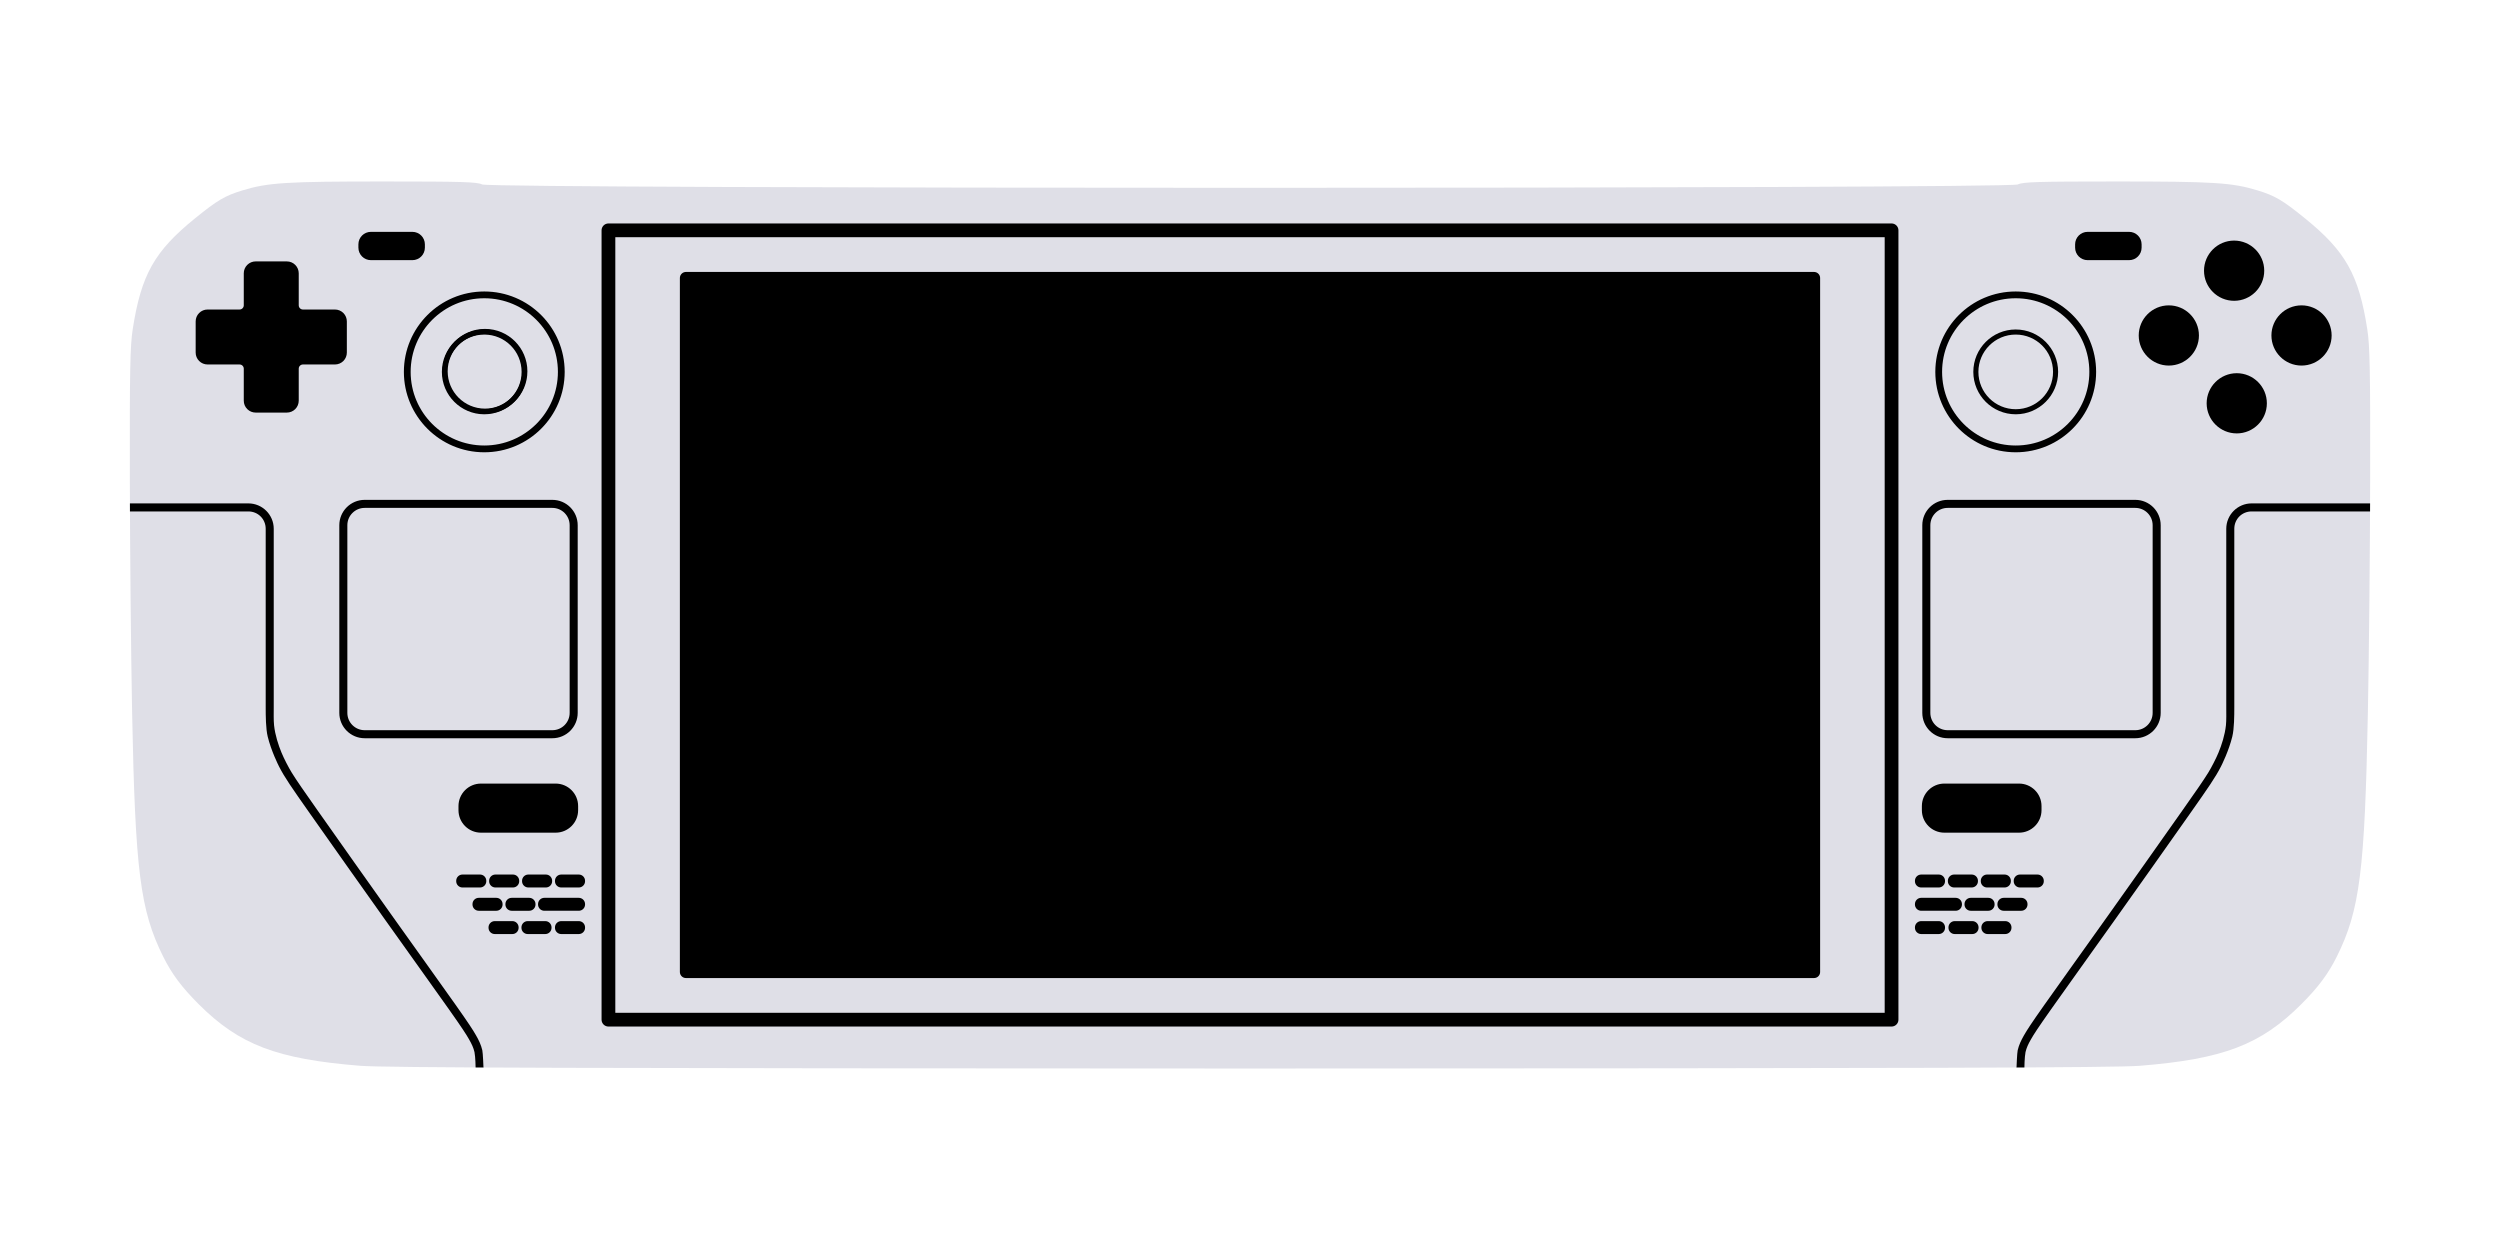
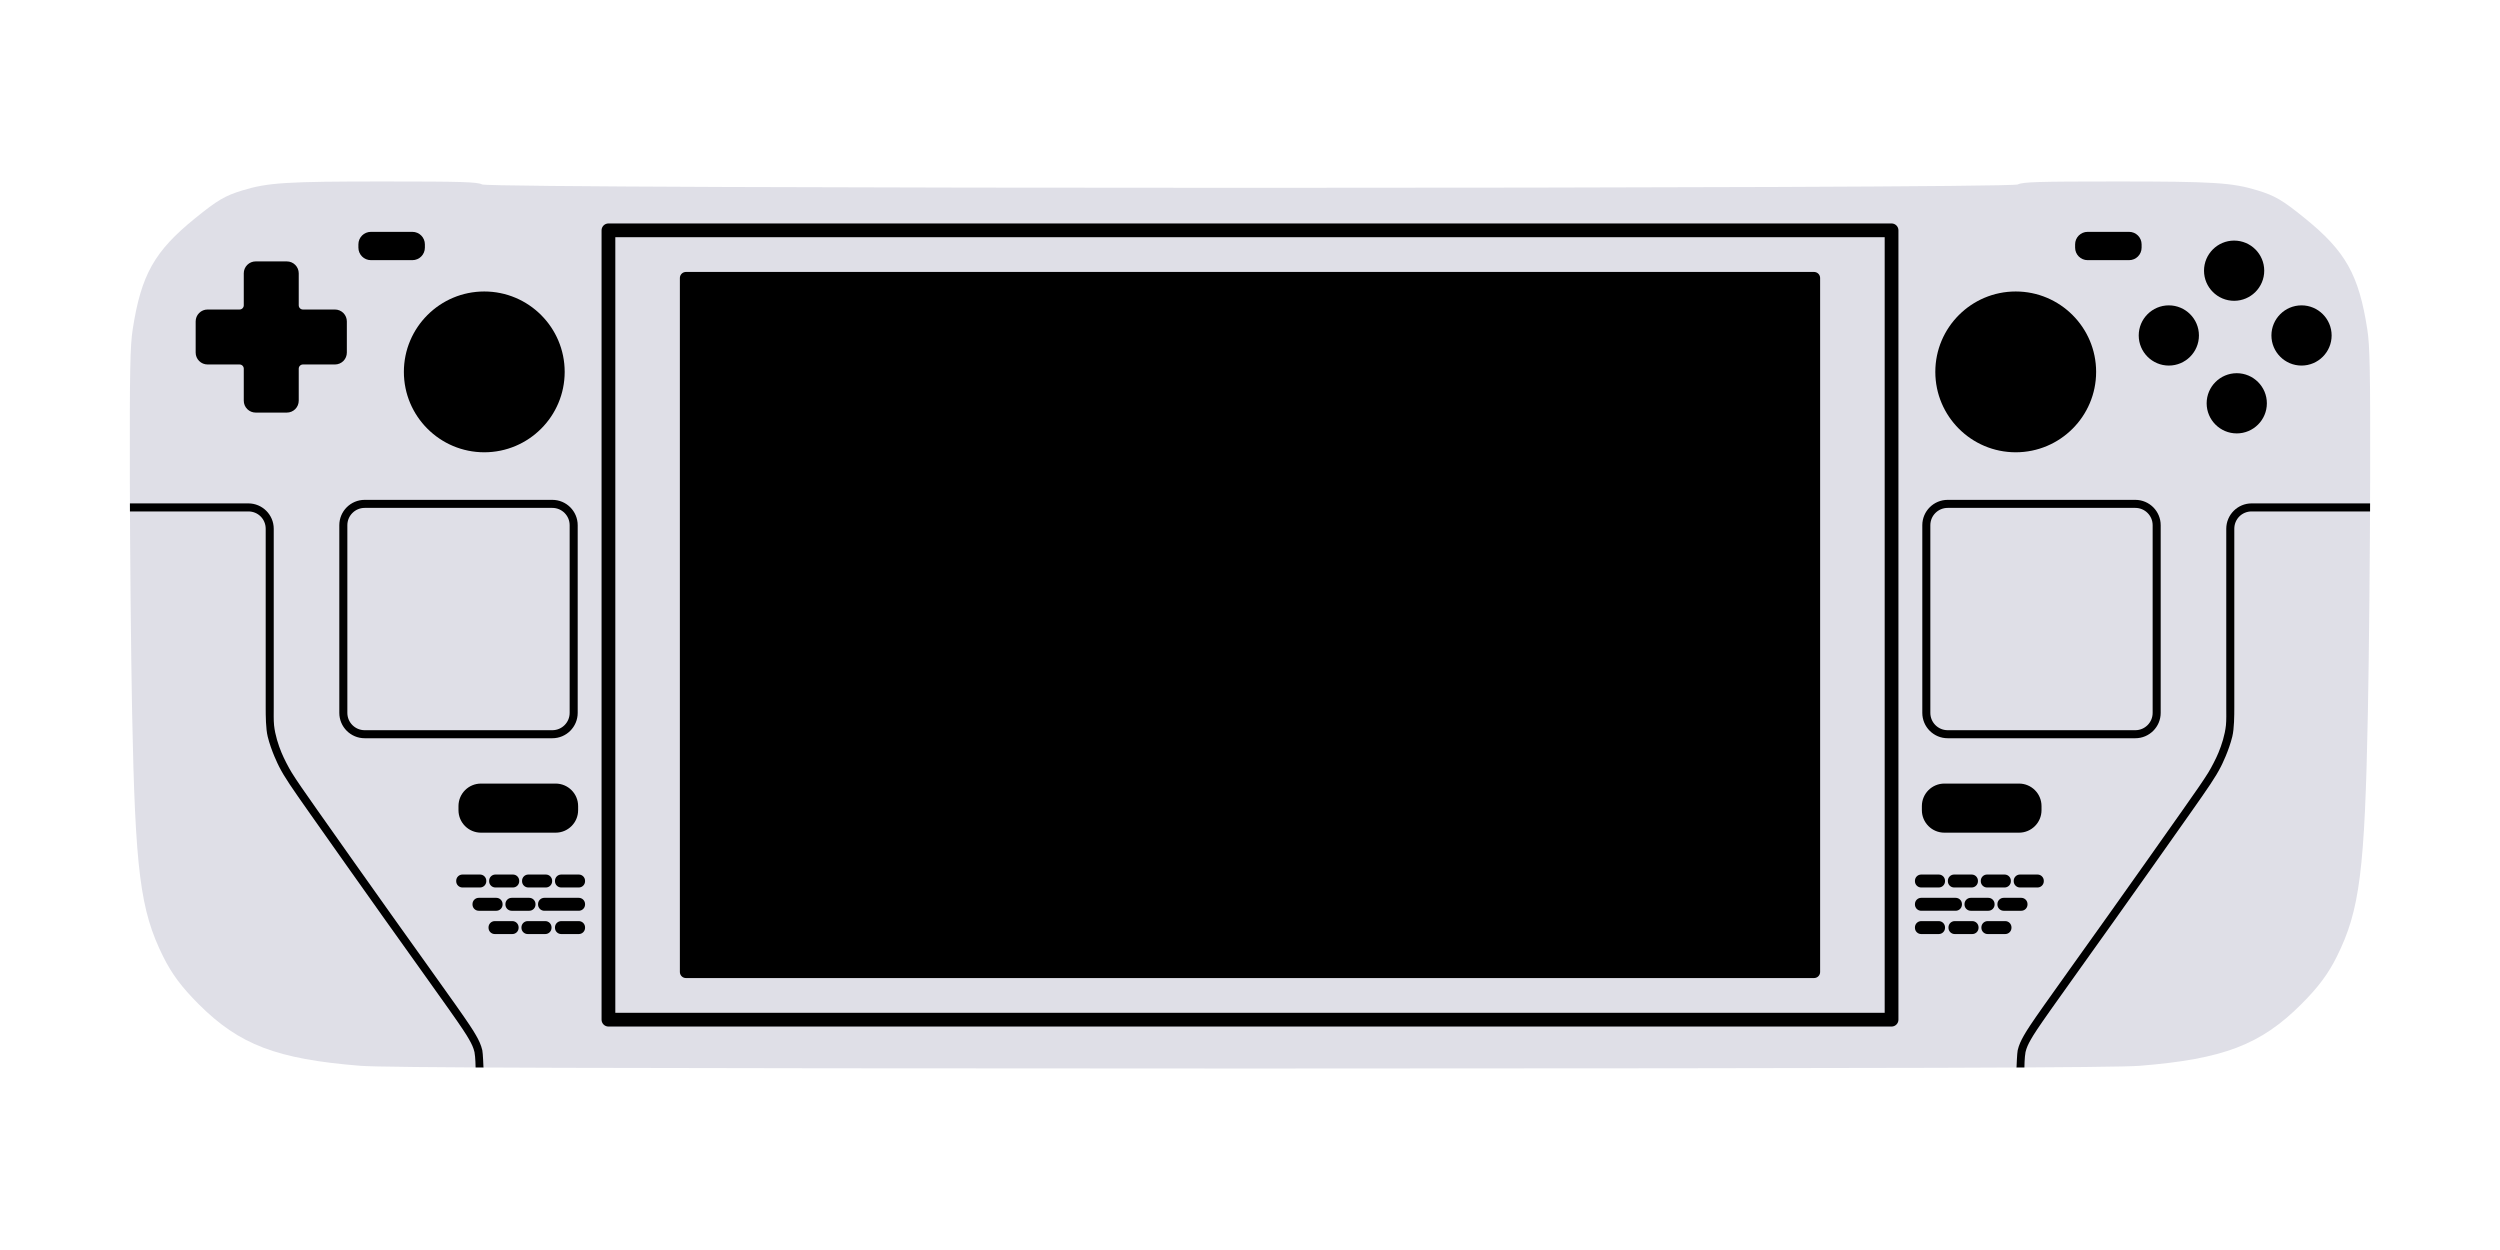
- <svg xmlns="http://www.w3.org/2000/svg" xml:space="preserve" width="1000" height="500">
-   <path d="M153.64 72.59c-39.215-.005-46.526.458-56.751 3.596-6.925 2.125-9.911 3.886-18.77 11.059-16.37 13.254-21.641 22.623-25.04 44.496-1.03 6.625-1.219 16.493-1.144 59.552.049 28.386.46 70.548.911 93.694 1.24 63.495 3.232 79.155 12.432 97.664 3.437 6.916 7.4 12.228 14.185 19.013 16.254 16.253 31.21 21.962 64.593 24.65 9.656.778 87.598 1.018 353.813 1.096h4.261c266.216-.078 344.158-.318 353.814-1.095 33.384-2.69 48.34-8.398 64.593-24.651 6.784-6.785 10.748-12.097 14.185-19.013 9.2-18.51 11.191-34.169 12.432-97.664.452-23.146.862-65.308.911-93.694.075-43.059-.115-52.927-1.144-59.552-3.399-21.873-8.67-31.242-25.04-44.496-8.859-7.173-11.845-8.934-18.77-11.059-10.225-3.138-17.536-3.602-56.75-3.596-31.22.004-37.297.188-39.219 1.19-3.45 1.8-610.83 1.802-614.284 0-1.922-1.002-7.999-1.186-39.218-1.19" style="fill:#dfdfe7;fill-rule:evenodd;stroke:none;stroke-width:4.398;stroke-linecap:round;stroke-miterlimit:7;paint-order:stroke markers fill;fill-opacity:1" />
-   <path d="M806.29 131.792c-9.36 0-16.963 7.601-16.963 16.961s7.603 16.963 16.963 16.963 16.96-7.603 16.96-16.963-7.6-16.96-16.96-16.96m0 2.033c8.253 0 14.927 6.675 14.927 14.928s-6.674 14.93-14.927 14.93-14.93-6.677-14.93-14.93 6.677-14.928 14.93-14.928" style="baseline-shift:baseline;display:inline;overflow:visible;opacity:1;vector-effect:none;stop-color:#000;stop-opacity:1" />
-   <circle cx="806.289" cy="148.754" r="30.806" style="fill:none;stroke:#000;stroke-width:2.711;stroke-opacity:1" />
-   <rect width="92.137" height="92.137" x="770.53" y="201.551" rx="8.539" style="fill:none;fill-rule:evenodd;stroke:#000;stroke-width:3.216;stroke-linecap:round;stroke-miterlimit:7;stroke-opacity:1;paint-order:stroke markers fill" />
-   <rect width="92.137" height="92.137" x="-229.47" y="201.551" rx="8.539" style="fill:none;fill-rule:evenodd;stroke:#000;stroke-width:3.216;stroke-linecap:round;stroke-miterlimit:7;stroke-opacity:1;paint-order:stroke markers fill" transform="scale(-1 1)" />
-   <circle cx="-193.995" cy="148.522" r="16.284" style="fill:none;stroke:#000;stroke-width:1.356;stroke-opacity:1" transform="scale(-1 1)" />
-   <circle cx="-193.995" cy="148.522" r="15.607" style="fill:none;stroke:#000;stroke-width:1.356;stroke-opacity:1" transform="scale(-1 1)" />
-   <path d="M893.65 96.235c-6.641 0-12.043 5.401-12.043 12.043s5.402 12.042 12.043 12.042c6.642 0 12.042-5.4 12.042-12.042s-5.4-12.043-12.042-12.043m-26.118 25.908c-6.641 0-12.043 5.401-12.043 12.043s5.402 12.043 12.043 12.043c6.642 0 12.042-5.402 12.042-12.043 0-6.642-5.4-12.043-12.042-12.043m53.079 0c-6.643 0-12.043 5.4-12.043 12.042s5.401 12.043 12.043 12.043 12.04-5.401 12.04-12.043-5.399-12.043-12.04-12.043m-25.908 27.137c-6.642 0-12.043 5.401-12.043 12.043s5.401 12.042 12.043 12.042 12.042-5.4 12.042-12.042-5.4-12.043-12.042-12.043" style="baseline-shift:baseline;display:inline;overflow:visible;vector-effect:none;fill:#000;fill-opacity:1;stroke-width:.516;stop-color:#000" />
-   <path d="M102.278 104.563a4.756 4.756 0 0 0-4.769 4.769v12.795a1.68 1.68 0 0 1-1.68 1.68H83.034a4.756 4.756 0 0 0-4.769 4.769v12.447a4.756 4.756 0 0 0 4.77 4.768h12.794a1.68 1.68 0 0 1 1.68 1.68v12.795a4.756 4.756 0 0 0 4.769 4.77h12.448a4.756 4.756 0 0 0 4.768-4.77v-12.794a1.68 1.68 0 0 1 1.68-1.68h12.797a4.756 4.756 0 0 0 4.766-4.769v-12.447a4.756 4.756 0 0 0-4.767-4.768h-12.797a1.68 1.68 0 0 1-1.68-1.68v-12.796a4.756 4.756 0 0 0-4.767-4.768z" style="fill:#000;fill-opacity:1;fill-rule:evenodd;stroke:none;stroke-width:2.022;stroke-miterlimit:7;paint-order:stroke markers fill" />
-   <rect width="47.858" height="19.637" x="768.75" y="313.432" rx="9" style="fill:#000;fill-opacity:1;fill-rule:evenodd;stroke:none;stroke-width:3.39;stroke-linecap:round;stroke-miterlimit:7;paint-order:stroke markers fill" />
-   <rect width="47.858" height="19.637" x="-231.25" y="313.432" rx="9" style="fill:#000;fill-opacity:1;fill-rule:evenodd;stroke:none;stroke-width:3.39;stroke-linecap:round;stroke-miterlimit:7;paint-order:stroke markers fill" transform="scale(-1 1)" />
-   <rect width="11.255" height="4.399" x="766.365" y="350.205" rx="2.117" style="fill:#000;fill-opacity:1;fill-rule:evenodd;stroke:#000;stroke-width:.778;stroke-linecap:round;stroke-miterlimit:7;stroke-opacity:1;paint-order:stroke markers fill" />
-   <rect width="11.255" height="4.399" x="779.534" y="350.205" rx="2.117" style="fill:#000;fill-opacity:1;fill-rule:evenodd;stroke:#000;stroke-width:.778;stroke-linecap:round;stroke-miterlimit:7;stroke-opacity:1;paint-order:stroke markers fill" />
-   <rect width="11.255" height="4.399" x="792.704" y="350.205" rx="2.117" style="fill:#000;fill-opacity:1;fill-rule:evenodd;stroke:#000;stroke-width:.778;stroke-linecap:round;stroke-miterlimit:7;stroke-opacity:1;paint-order:stroke markers fill" />
-   <rect width="11.255" height="4.399" x="805.873" y="350.205" rx="2.117" style="fill:#000;fill-opacity:1;fill-rule:evenodd;stroke:#000;stroke-width:.778;stroke-linecap:round;stroke-miterlimit:7;stroke-opacity:1;paint-order:stroke markers fill" />
-   <rect width="11.255" height="4.399" x="766.365" y="368.834" rx="2.117" style="fill:#000;fill-opacity:1;fill-rule:evenodd;stroke:#000;stroke-width:.778;stroke-linecap:round;stroke-miterlimit:7;stroke-opacity:1;paint-order:stroke markers fill" />
-   <rect width="11.255" height="4.399" x="779.776" y="368.834" rx="2.117" style="fill:#000;fill-opacity:1;fill-rule:evenodd;stroke:#000;stroke-width:.778;stroke-linecap:round;stroke-miterlimit:7;stroke-opacity:1;paint-order:stroke markers fill" />
-   <rect width="11.255" height="4.399" x="792.945" y="368.834" rx="2.117" style="fill:#000;fill-opacity:1;fill-rule:evenodd;stroke:#000;stroke-width:.778;stroke-linecap:round;stroke-miterlimit:7;stroke-opacity:1;paint-order:stroke markers fill" />
-   <rect width="11.255" height="4.399" x="786.189" y="359.52" rx="2.117" style="fill:#000;fill-opacity:1;fill-rule:evenodd;stroke:#000;stroke-width:.778;stroke-linecap:round;stroke-miterlimit:7;stroke-opacity:1;paint-order:stroke markers fill" />
-   <rect width="11.255" height="4.399" x="799.358" y="359.52" rx="2.117" style="fill:#000;fill-opacity:1;fill-rule:evenodd;stroke:#000;stroke-width:.778;stroke-linecap:round;stroke-miterlimit:7;stroke-opacity:1;paint-order:stroke markers fill" />
-   <path d="M768.482 359.13a2.51 2.51 0 0 0-2.505 2.507v.164a2.51 2.51 0 0 0 2.505 2.506h13.79a2.51 2.51 0 0 0 2.507-2.506v-.164a2.51 2.51 0 0 0-2.508-2.506z" style="fill:#000;fill-opacity:1;fill-rule:evenodd;stroke:none;stroke-width:.22;stroke-linecap:square;stroke-miterlimit:7;stroke-opacity:1;paint-order:stroke markers fill" />
-   <rect width="11.255" height="4.399" x="-233.635" y="350.205" rx="2.117" style="fill:#000;fill-opacity:1;fill-rule:evenodd;stroke:#000;stroke-width:.778;stroke-linecap:round;stroke-miterlimit:7;stroke-opacity:1;paint-order:stroke markers fill" transform="scale(-1 1)" />
-   <rect width="11.255" height="4.399" x="-220.466" y="350.205" rx="2.117" style="fill:#000;fill-opacity:1;fill-rule:evenodd;stroke:#000;stroke-width:.778;stroke-linecap:round;stroke-miterlimit:7;stroke-opacity:1;paint-order:stroke markers fill" transform="scale(-1 1)" />
-   <rect width="11.255" height="4.399" x="-207.296" y="350.205" rx="2.117" style="fill:#000;fill-opacity:1;fill-rule:evenodd;stroke:#000;stroke-width:.778;stroke-linecap:round;stroke-miterlimit:7;stroke-opacity:1;paint-order:stroke markers fill" transform="scale(-1 1)" />
-   <rect width="11.255" height="4.399" x="-194.127" y="350.205" rx="2.117" style="fill:#000;fill-opacity:1;fill-rule:evenodd;stroke:#000;stroke-width:.778;stroke-linecap:round;stroke-miterlimit:7;stroke-opacity:1;paint-order:stroke markers fill" transform="scale(-1 1)" />
-   <rect width="11.255" height="4.399" x="-233.635" y="368.834" rx="2.117" style="fill:#000;fill-opacity:1;fill-rule:evenodd;stroke:#000;stroke-width:.778;stroke-linecap:round;stroke-miterlimit:7;stroke-opacity:1;paint-order:stroke markers fill" transform="scale(-1 1)" />
-   <rect width="11.255" height="4.399" x="-220.224" y="368.834" rx="2.117" style="fill:#000;fill-opacity:1;fill-rule:evenodd;stroke:#000;stroke-width:.778;stroke-linecap:round;stroke-miterlimit:7;stroke-opacity:1;paint-order:stroke markers fill" transform="scale(-1 1)" />
-   <rect width="11.255" height="4.399" x="-207.055" y="368.834" rx="2.117" style="fill:#000;fill-opacity:1;fill-rule:evenodd;stroke:#000;stroke-width:.778;stroke-linecap:round;stroke-miterlimit:7;stroke-opacity:1;paint-order:stroke markers fill" transform="scale(-1 1)" />
-   <rect width="11.255" height="4.399" x="-213.811" y="359.52" rx="2.117" style="fill:#000;fill-opacity:1;fill-rule:evenodd;stroke:#000;stroke-width:.778;stroke-linecap:round;stroke-miterlimit:7;stroke-opacity:1;paint-order:stroke markers fill" transform="scale(-1 1)" />
-   <rect width="11.255" height="4.399" x="-200.642" y="359.52" rx="2.117" style="fill:#000;fill-opacity:1;fill-rule:evenodd;stroke:#000;stroke-width:.778;stroke-linecap:round;stroke-miterlimit:7;stroke-opacity:1;paint-order:stroke markers fill" transform="scale(-1 1)" />
-   <path d="M217.729 359.13a2.51 2.51 0 0 0-2.508 2.507v.164a2.51 2.51 0 0 0 2.508 2.506h13.789a2.51 2.51 0 0 0 2.505-2.506v-.164a2.51 2.51 0 0 0-2.505-2.506z" style="baseline-shift:baseline;display:inline;overflow:visible;vector-effect:none;fill:#000;fill-opacity:1;fill-rule:evenodd;stroke-width:1.191;stroke-linecap:round;stroke-miterlimit:7;paint-order:stroke markers fill;stop-color:#000" />
-   <rect width="26.593" height="11.322" x="830.047" y="92.741" rx="5.001" style="fill:#000;fill-opacity:1;fill-rule:evenodd;stroke:none;stroke-width:1.919;stroke-linecap:round;stroke-miterlimit:7;paint-order:stroke markers fill" />
-   <rect width="26.593" height="11.322" x="-169.953" y="92.741" rx="5.001" style="fill:#000;fill-opacity:1;fill-rule:evenodd;stroke:none;stroke-width:1.919;stroke-linecap:round;stroke-miterlimit:7;paint-order:stroke markers fill" transform="scale(-1 1)" />
-   <rect width="513.249" height="315.732" x="243.375" y="92.134" rx="19.818" ry="0" style="fill:none;fill-opacity:1;fill-rule:evenodd;stroke:#000;stroke-width:5.5;stroke-linecap:square;stroke-linejoin:round;stroke-miterlimit:7;stroke-opacity:1;paint-order:stroke markers fill" />
-   <rect width="451.261" height="277.599" x="274.369" y="111.2" rx="17.425" ry="0" style="fill:#000;fill-opacity:1;fill-rule:evenodd;stroke:#000;stroke-width:4.836;stroke-linecap:square;stroke-linejoin:round;stroke-miterlimit:7;stroke-opacity:1;paint-order:stroke markers fill" />
-   <path d="M99.348 201.358c5.593 0 10.145 4.554 10.145 10.147v71.516c0 1.957-.078 5.136.13 7.08.43 3.975 1.717 7.896 3 10.997.943 2.281 2.776 5.848 4.073 7.95 1.969 3.192 4.842 7.31 9.98 14.612a11018 11018 0 0 0 30.162 42.63c10.67 14.996 19.93 27.885 25.352 35.567 5.42 7.68 7.023 10.183 8.209 12.259s2.024 3.855 2.526 5.988c.248 1.051.466 6.897.466 6.897l-3.15-.019s-.044-4.107-.447-6.14c-.413-1.756-1.068-3.169-2.189-5.13-1.12-1.962-2.64-4.345-8.044-12.001-5.404-7.657-14.67-20.555-25.344-35.557a10999 10999 0 0 1-30.17-42.642c-7.415-10.539-10.215-14.57-12.42-18.891-.366-.72-3.147-6.271-4.548-11.99-.77-3.139-.801-8.424-.801-11.665v-71.46c0-3.868-3.063-6.933-6.93-6.933h-47.37l-.013-3.215zm801.304 0c-5.593 0-10.145 4.554-10.145 10.147v71.516c0 1.957.078 5.136-.13 7.08-.43 3.975-1.717 7.896-3 10.997-.943 2.281-2.776 5.848-4.073 7.95-1.969 3.192-4.842 7.31-9.98 14.612a11018 11018 0 0 1-30.162 42.63c-10.67 14.996-19.93 27.885-25.352 35.567-5.42 7.68-7.023 10.183-8.209 12.259s-2.024 3.855-2.526 5.988c-.248 1.051-.466 6.897-.466 6.897l3.15-.019s.044-4.107.447-6.14c.413-1.756 1.068-3.169 2.189-5.13 1.12-1.962 2.64-4.345 8.044-12.001 5.404-7.657 14.67-20.555 25.344-35.557a10999 10999 0 0 0 30.17-42.642c7.416-10.539 10.215-14.57 12.42-18.891.366-.72 3.147-6.271 4.548-11.99.77-3.139.801-8.424.801-11.665v-71.46c0-3.868 3.063-6.933 6.93-6.933h47.37l.013-3.215z" style="baseline-shift:baseline;display:inline;overflow:visible;vector-effect:none;fill:#000;fill-opacity:1;fill-rule:evenodd;stroke-width:1.191;stroke-linecap:round;stroke-miterlimit:7;paint-order:stroke markers fill;stop-color:#000" />
-   <g transform="translate(-612.577)">
-     <path d="M806.29 131.792c-9.36 0-16.963 7.601-16.963 16.961s7.603 16.963 16.963 16.963 16.96-7.603 16.96-16.963-7.6-16.96-16.96-16.96m0 2.033c8.253 0 14.927 6.675 14.927 14.928s-6.674 14.93-14.927 14.93-14.93-6.677-14.93-14.93 6.677-14.928 14.93-14.928" style="baseline-shift:baseline;display:inline;overflow:visible;opacity:1;vector-effect:none;stop-color:#000;stop-opacity:1" />
-     <circle cx="806.289" cy="148.754" r="30.806" style="fill:none;stroke:#000;stroke-width:2.711;stroke-opacity:1" />
+ <svg xmlns="http://www.w3.org/2000/svg" xml:space="preserve" width="1000" height="500" version="1.1" id="svg29">
+   <defs id="defs29" />
+   <path d="M153.64 72.59c-39.215-.005-46.526.458-56.751 3.596-6.925 2.125-9.911 3.886-18.77 11.059-16.37 13.254-21.641 22.623-25.04 44.496-1.03 6.625-1.219 16.493-1.144 59.552.049 28.386.46 70.548.911 93.694 1.24 63.495 3.232 79.155 12.432 97.664 3.437 6.916 7.4 12.228 14.185 19.013 16.254 16.253 31.21 21.962 64.593 24.65 9.656.778 87.598 1.018 353.813 1.096h4.261c266.216-.078 344.158-.318 353.814-1.095 33.384-2.69 48.34-8.398 64.593-24.651 6.784-6.785 10.748-12.097 14.185-19.013 9.2-18.51 11.191-34.169 12.432-97.664.452-23.146.862-65.308.911-93.694.075-43.059-.115-52.927-1.144-59.552-3.399-21.873-8.67-31.242-25.04-44.496-8.859-7.173-11.845-8.934-18.77-11.059-10.225-3.138-17.536-3.602-56.75-3.596-31.22.004-37.297.188-39.219 1.19-3.45 1.8-610.83 1.802-614.284 0-1.922-1.002-7.999-1.186-39.218-1.19" style="fill:#dfdfe7;fill-rule:evenodd;stroke:none;stroke-width:4.398;stroke-linecap:round;stroke-miterlimit:7;paint-order:stroke markers fill;fill-opacity:1" id="path1" />
+   <path style="baseline-shift:baseline;display:inline;overflow:visible;opacity:1;vector-effect:none;enable-background:accumulate;stop-color:#000000;stop-opacity:1" d="m 806.289,116.592 c -17.746,0 -32.162,14.416 -32.162,32.162 0,17.746 14.416,32.162 32.162,32.162 17.746,0 32.162,-14.416 32.162,-32.162 0,-17.746 -14.416,-32.162 -32.162,-32.162 z" id="circle2" />
+   <rect width="92.137" height="92.137" x="770.53" y="201.551" rx="8.539" style="fill:none;fill-rule:evenodd;stroke:#000;stroke-width:3.216;stroke-linecap:round;stroke-miterlimit:7;stroke-opacity:1;paint-order:stroke markers fill" id="rect2" />
+   <rect width="92.137" height="92.137" x="-229.47" y="201.551" rx="8.539" style="fill:none;fill-rule:evenodd;stroke:#000;stroke-width:3.216;stroke-linecap:round;stroke-miterlimit:7;stroke-opacity:1;paint-order:stroke markers fill" transform="scale(-1 1)" id="rect3" />
+   <path d="M893.65 96.235c-6.641 0-12.043 5.401-12.043 12.043s5.402 12.042 12.043 12.042c6.642 0 12.042-5.4 12.042-12.042s-5.4-12.043-12.042-12.043m-26.118 25.908c-6.641 0-12.043 5.401-12.043 12.043s5.402 12.043 12.043 12.043c6.642 0 12.042-5.402 12.042-12.043 0-6.642-5.4-12.043-12.042-12.043m53.079 0c-6.643 0-12.043 5.4-12.043 12.042s5.401 12.043 12.043 12.043 12.04-5.401 12.04-12.043-5.399-12.043-12.04-12.043m-25.908 27.137c-6.642 0-12.043 5.401-12.043 12.043s5.401 12.042 12.043 12.042 12.042-5.4 12.042-12.042-5.4-12.043-12.042-12.043" style="baseline-shift:baseline;display:inline;overflow:visible;vector-effect:none;fill:#000;fill-opacity:1;stroke-width:.516;stop-color:#000" id="path4" />
+   <path d="M102.278 104.563a4.756 4.756 0 0 0-4.769 4.769v12.795a1.68 1.68 0 0 1-1.68 1.68H83.034a4.756 4.756 0 0 0-4.769 4.769v12.447a4.756 4.756 0 0 0 4.77 4.768h12.794a1.68 1.68 0 0 1 1.68 1.68v12.795a4.756 4.756 0 0 0 4.769 4.77h12.448a4.756 4.756 0 0 0 4.768-4.77v-12.794a1.68 1.68 0 0 1 1.68-1.68h12.797a4.756 4.756 0 0 0 4.766-4.769v-12.447a4.756 4.756 0 0 0-4.767-4.768h-12.797a1.68 1.68 0 0 1-1.68-1.68v-12.796a4.756 4.756 0 0 0-4.767-4.768z" style="fill:#000;fill-opacity:1;fill-rule:evenodd;stroke:none;stroke-width:2.022;stroke-miterlimit:7;paint-order:stroke markers fill" id="path5" />
+   <rect width="47.858" height="19.637" x="768.75" y="313.432" rx="9" style="fill:#000;fill-opacity:1;fill-rule:evenodd;stroke:none;stroke-width:3.39;stroke-linecap:round;stroke-miterlimit:7;paint-order:stroke markers fill" id="rect5" />
+   <rect width="47.858" height="19.637" x="-231.25" y="313.432" rx="9" style="fill:#000;fill-opacity:1;fill-rule:evenodd;stroke:none;stroke-width:3.39;stroke-linecap:round;stroke-miterlimit:7;paint-order:stroke markers fill" transform="scale(-1 1)" id="rect6" />
+   <rect width="11.255" height="4.399" x="766.365" y="350.205" rx="2.117" style="fill:#000;fill-opacity:1;fill-rule:evenodd;stroke:#000;stroke-width:.778;stroke-linecap:round;stroke-miterlimit:7;stroke-opacity:1;paint-order:stroke markers fill" id="rect7" />
+   <rect width="11.255" height="4.399" x="779.534" y="350.205" rx="2.117" style="fill:#000;fill-opacity:1;fill-rule:evenodd;stroke:#000;stroke-width:.778;stroke-linecap:round;stroke-miterlimit:7;stroke-opacity:1;paint-order:stroke markers fill" id="rect8" />
+   <rect width="11.255" height="4.399" x="792.704" y="350.205" rx="2.117" style="fill:#000;fill-opacity:1;fill-rule:evenodd;stroke:#000;stroke-width:.778;stroke-linecap:round;stroke-miterlimit:7;stroke-opacity:1;paint-order:stroke markers fill" id="rect9" />
+   <rect width="11.255" height="4.399" x="805.873" y="350.205" rx="2.117" style="fill:#000;fill-opacity:1;fill-rule:evenodd;stroke:#000;stroke-width:.778;stroke-linecap:round;stroke-miterlimit:7;stroke-opacity:1;paint-order:stroke markers fill" id="rect10" />
+   <rect width="11.255" height="4.399" x="766.365" y="368.834" rx="2.117" style="fill:#000;fill-opacity:1;fill-rule:evenodd;stroke:#000;stroke-width:.778;stroke-linecap:round;stroke-miterlimit:7;stroke-opacity:1;paint-order:stroke markers fill" id="rect11" />
+   <rect width="11.255" height="4.399" x="779.776" y="368.834" rx="2.117" style="fill:#000;fill-opacity:1;fill-rule:evenodd;stroke:#000;stroke-width:.778;stroke-linecap:round;stroke-miterlimit:7;stroke-opacity:1;paint-order:stroke markers fill" id="rect12" />
+   <rect width="11.255" height="4.399" x="792.945" y="368.834" rx="2.117" style="fill:#000;fill-opacity:1;fill-rule:evenodd;stroke:#000;stroke-width:.778;stroke-linecap:round;stroke-miterlimit:7;stroke-opacity:1;paint-order:stroke markers fill" id="rect13" />
+   <rect width="11.255" height="4.399" x="786.189" y="359.52" rx="2.117" style="fill:#000;fill-opacity:1;fill-rule:evenodd;stroke:#000;stroke-width:.778;stroke-linecap:round;stroke-miterlimit:7;stroke-opacity:1;paint-order:stroke markers fill" id="rect14" />
+   <rect width="11.255" height="4.399" x="799.358" y="359.52" rx="2.117" style="fill:#000;fill-opacity:1;fill-rule:evenodd;stroke:#000;stroke-width:.778;stroke-linecap:round;stroke-miterlimit:7;stroke-opacity:1;paint-order:stroke markers fill" id="rect15" />
+   <path d="M768.482 359.13a2.51 2.51 0 0 0-2.505 2.507v.164a2.51 2.51 0 0 0 2.505 2.506h13.79a2.51 2.51 0 0 0 2.507-2.506v-.164a2.51 2.51 0 0 0-2.508-2.506z" style="fill:#000;fill-opacity:1;fill-rule:evenodd;stroke:none;stroke-width:.22;stroke-linecap:square;stroke-miterlimit:7;stroke-opacity:1;paint-order:stroke markers fill" id="path15" />
+   <rect width="11.255" height="4.399" x="-233.635" y="350.205" rx="2.117" style="fill:#000;fill-opacity:1;fill-rule:evenodd;stroke:#000;stroke-width:.778;stroke-linecap:round;stroke-miterlimit:7;stroke-opacity:1;paint-order:stroke markers fill" transform="scale(-1 1)" id="rect16" />
+   <rect width="11.255" height="4.399" x="-220.466" y="350.205" rx="2.117" style="fill:#000;fill-opacity:1;fill-rule:evenodd;stroke:#000;stroke-width:.778;stroke-linecap:round;stroke-miterlimit:7;stroke-opacity:1;paint-order:stroke markers fill" transform="scale(-1 1)" id="rect17" />
+   <rect width="11.255" height="4.399" x="-207.296" y="350.205" rx="2.117" style="fill:#000;fill-opacity:1;fill-rule:evenodd;stroke:#000;stroke-width:.778;stroke-linecap:round;stroke-miterlimit:7;stroke-opacity:1;paint-order:stroke markers fill" transform="scale(-1 1)" id="rect18" />
+   <rect width="11.255" height="4.399" x="-194.127" y="350.205" rx="2.117" style="fill:#000;fill-opacity:1;fill-rule:evenodd;stroke:#000;stroke-width:.778;stroke-linecap:round;stroke-miterlimit:7;stroke-opacity:1;paint-order:stroke markers fill" transform="scale(-1 1)" id="rect19" />
+   <rect width="11.255" height="4.399" x="-233.635" y="368.834" rx="2.117" style="fill:#000;fill-opacity:1;fill-rule:evenodd;stroke:#000;stroke-width:.778;stroke-linecap:round;stroke-miterlimit:7;stroke-opacity:1;paint-order:stroke markers fill" transform="scale(-1 1)" id="rect20" />
+   <rect width="11.255" height="4.399" x="-220.224" y="368.834" rx="2.117" style="fill:#000;fill-opacity:1;fill-rule:evenodd;stroke:#000;stroke-width:.778;stroke-linecap:round;stroke-miterlimit:7;stroke-opacity:1;paint-order:stroke markers fill" transform="scale(-1 1)" id="rect21" />
+   <rect width="11.255" height="4.399" x="-207.055" y="368.834" rx="2.117" style="fill:#000;fill-opacity:1;fill-rule:evenodd;stroke:#000;stroke-width:.778;stroke-linecap:round;stroke-miterlimit:7;stroke-opacity:1;paint-order:stroke markers fill" transform="scale(-1 1)" id="rect22" />
+   <rect width="11.255" height="4.399" x="-213.811" y="359.52" rx="2.117" style="fill:#000;fill-opacity:1;fill-rule:evenodd;stroke:#000;stroke-width:.778;stroke-linecap:round;stroke-miterlimit:7;stroke-opacity:1;paint-order:stroke markers fill" transform="scale(-1 1)" id="rect23" />
+   <rect width="11.255" height="4.399" x="-200.642" y="359.52" rx="2.117" style="fill:#000;fill-opacity:1;fill-rule:evenodd;stroke:#000;stroke-width:.778;stroke-linecap:round;stroke-miterlimit:7;stroke-opacity:1;paint-order:stroke markers fill" transform="scale(-1 1)" id="rect24" />
+   <path d="M217.729 359.13a2.51 2.51 0 0 0-2.508 2.507v.164a2.51 2.51 0 0 0 2.508 2.506h13.789a2.51 2.51 0 0 0 2.505-2.506v-.164a2.51 2.51 0 0 0-2.505-2.506z" style="baseline-shift:baseline;display:inline;overflow:visible;vector-effect:none;fill:#000;fill-opacity:1;fill-rule:evenodd;stroke-width:1.191;stroke-linecap:round;stroke-miterlimit:7;paint-order:stroke markers fill;stop-color:#000" id="path24" />
+   <rect width="26.593" height="11.322" x="830.047" y="92.741" rx="5.001" style="fill:#000;fill-opacity:1;fill-rule:evenodd;stroke:none;stroke-width:1.919;stroke-linecap:round;stroke-miterlimit:7;paint-order:stroke markers fill" id="rect25" />
+   <rect width="26.593" height="11.322" x="-169.953" y="92.741" rx="5.001" style="fill:#000;fill-opacity:1;fill-rule:evenodd;stroke:none;stroke-width:1.919;stroke-linecap:round;stroke-miterlimit:7;paint-order:stroke markers fill" transform="scale(-1 1)" id="rect26" />
+   <rect width="513.249" height="315.732" x="243.375" y="92.134" rx="19.818" ry="0" style="fill:none;fill-opacity:1;fill-rule:evenodd;stroke:#000;stroke-width:5.5;stroke-linecap:square;stroke-linejoin:round;stroke-miterlimit:7;stroke-opacity:1;paint-order:stroke markers fill" id="rect27" />
+   <rect width="451.261" height="277.599" x="274.369" y="111.2" rx="17.425" ry="0" style="fill:#000;fill-opacity:1;fill-rule:evenodd;stroke:#000;stroke-width:4.836;stroke-linecap:square;stroke-linejoin:round;stroke-miterlimit:7;stroke-opacity:1;paint-order:stroke markers fill" id="rect28" />
+   <path d="M99.348 201.358c5.593 0 10.145 4.554 10.145 10.147v71.516c0 1.957-.078 5.136.13 7.08.43 3.975 1.717 7.896 3 10.997.943 2.281 2.776 5.848 4.073 7.95 1.969 3.192 4.842 7.31 9.98 14.612a11018 11018 0 0 0 30.162 42.63c10.67 14.996 19.93 27.885 25.352 35.567 5.42 7.68 7.023 10.183 8.209 12.259s2.024 3.855 2.526 5.988c.248 1.051.466 6.897.466 6.897l-3.15-.019s-.044-4.107-.447-6.14c-.413-1.756-1.068-3.169-2.189-5.13-1.12-1.962-2.64-4.345-8.044-12.001-5.404-7.657-14.67-20.555-25.344-35.557a10999 10999 0 0 1-30.17-42.642c-7.415-10.539-10.215-14.57-12.42-18.891-.366-.72-3.147-6.271-4.548-11.99-.77-3.139-.801-8.424-.801-11.665v-71.46c0-3.868-3.063-6.933-6.93-6.933h-47.37l-.013-3.215zm801.304 0c-5.593 0-10.145 4.554-10.145 10.147v71.516c0 1.957.078 5.136-.13 7.08-.43 3.975-1.717 7.896-3 10.997-.943 2.281-2.776 5.848-4.073 7.95-1.969 3.192-4.842 7.31-9.98 14.612a11018 11018 0 0 1-30.162 42.63c-10.67 14.996-19.93 27.885-25.352 35.567-5.42 7.68-7.023 10.183-8.209 12.259s-2.024 3.855-2.526 5.988c-.248 1.051-.466 6.897-.466 6.897l3.15-.019s.044-4.107.447-6.14c.413-1.756 1.068-3.169 2.189-5.13 1.12-1.962 2.64-4.345 8.044-12.001 5.404-7.657 14.67-20.555 25.344-35.557a10999 10999 0 0 0 30.17-42.642c7.416-10.539 10.215-14.57 12.42-18.891.366-.72 3.147-6.271 4.548-11.99.77-3.139.801-8.424.801-11.665v-71.46c0-3.868 3.063-6.933 6.93-6.933h47.37l.013-3.215z" style="baseline-shift:baseline;display:inline;overflow:visible;vector-effect:none;fill:#000;fill-opacity:1;fill-rule:evenodd;stroke-width:1.191;stroke-linecap:round;stroke-miterlimit:7;paint-order:stroke markers fill;stop-color:#000" id="path28" />
+   <g transform="translate(-612.577)" id="g29">
+     <path style="baseline-shift:baseline;display:inline;overflow:visible;opacity:1;vector-effect:none;enable-background:accumulate;stop-color:#000000;stop-opacity:1" d="m 806.289,116.592 c -17.746,0 -32.162,14.416 -32.162,32.162 0,17.746 14.416,32.162 32.162,32.162 17.746,0 32.162,-14.416 32.162,-32.162 0,-17.746 -14.416,-32.162 -32.162,-32.162 z" id="circle29" />
  </g>
</svg>
